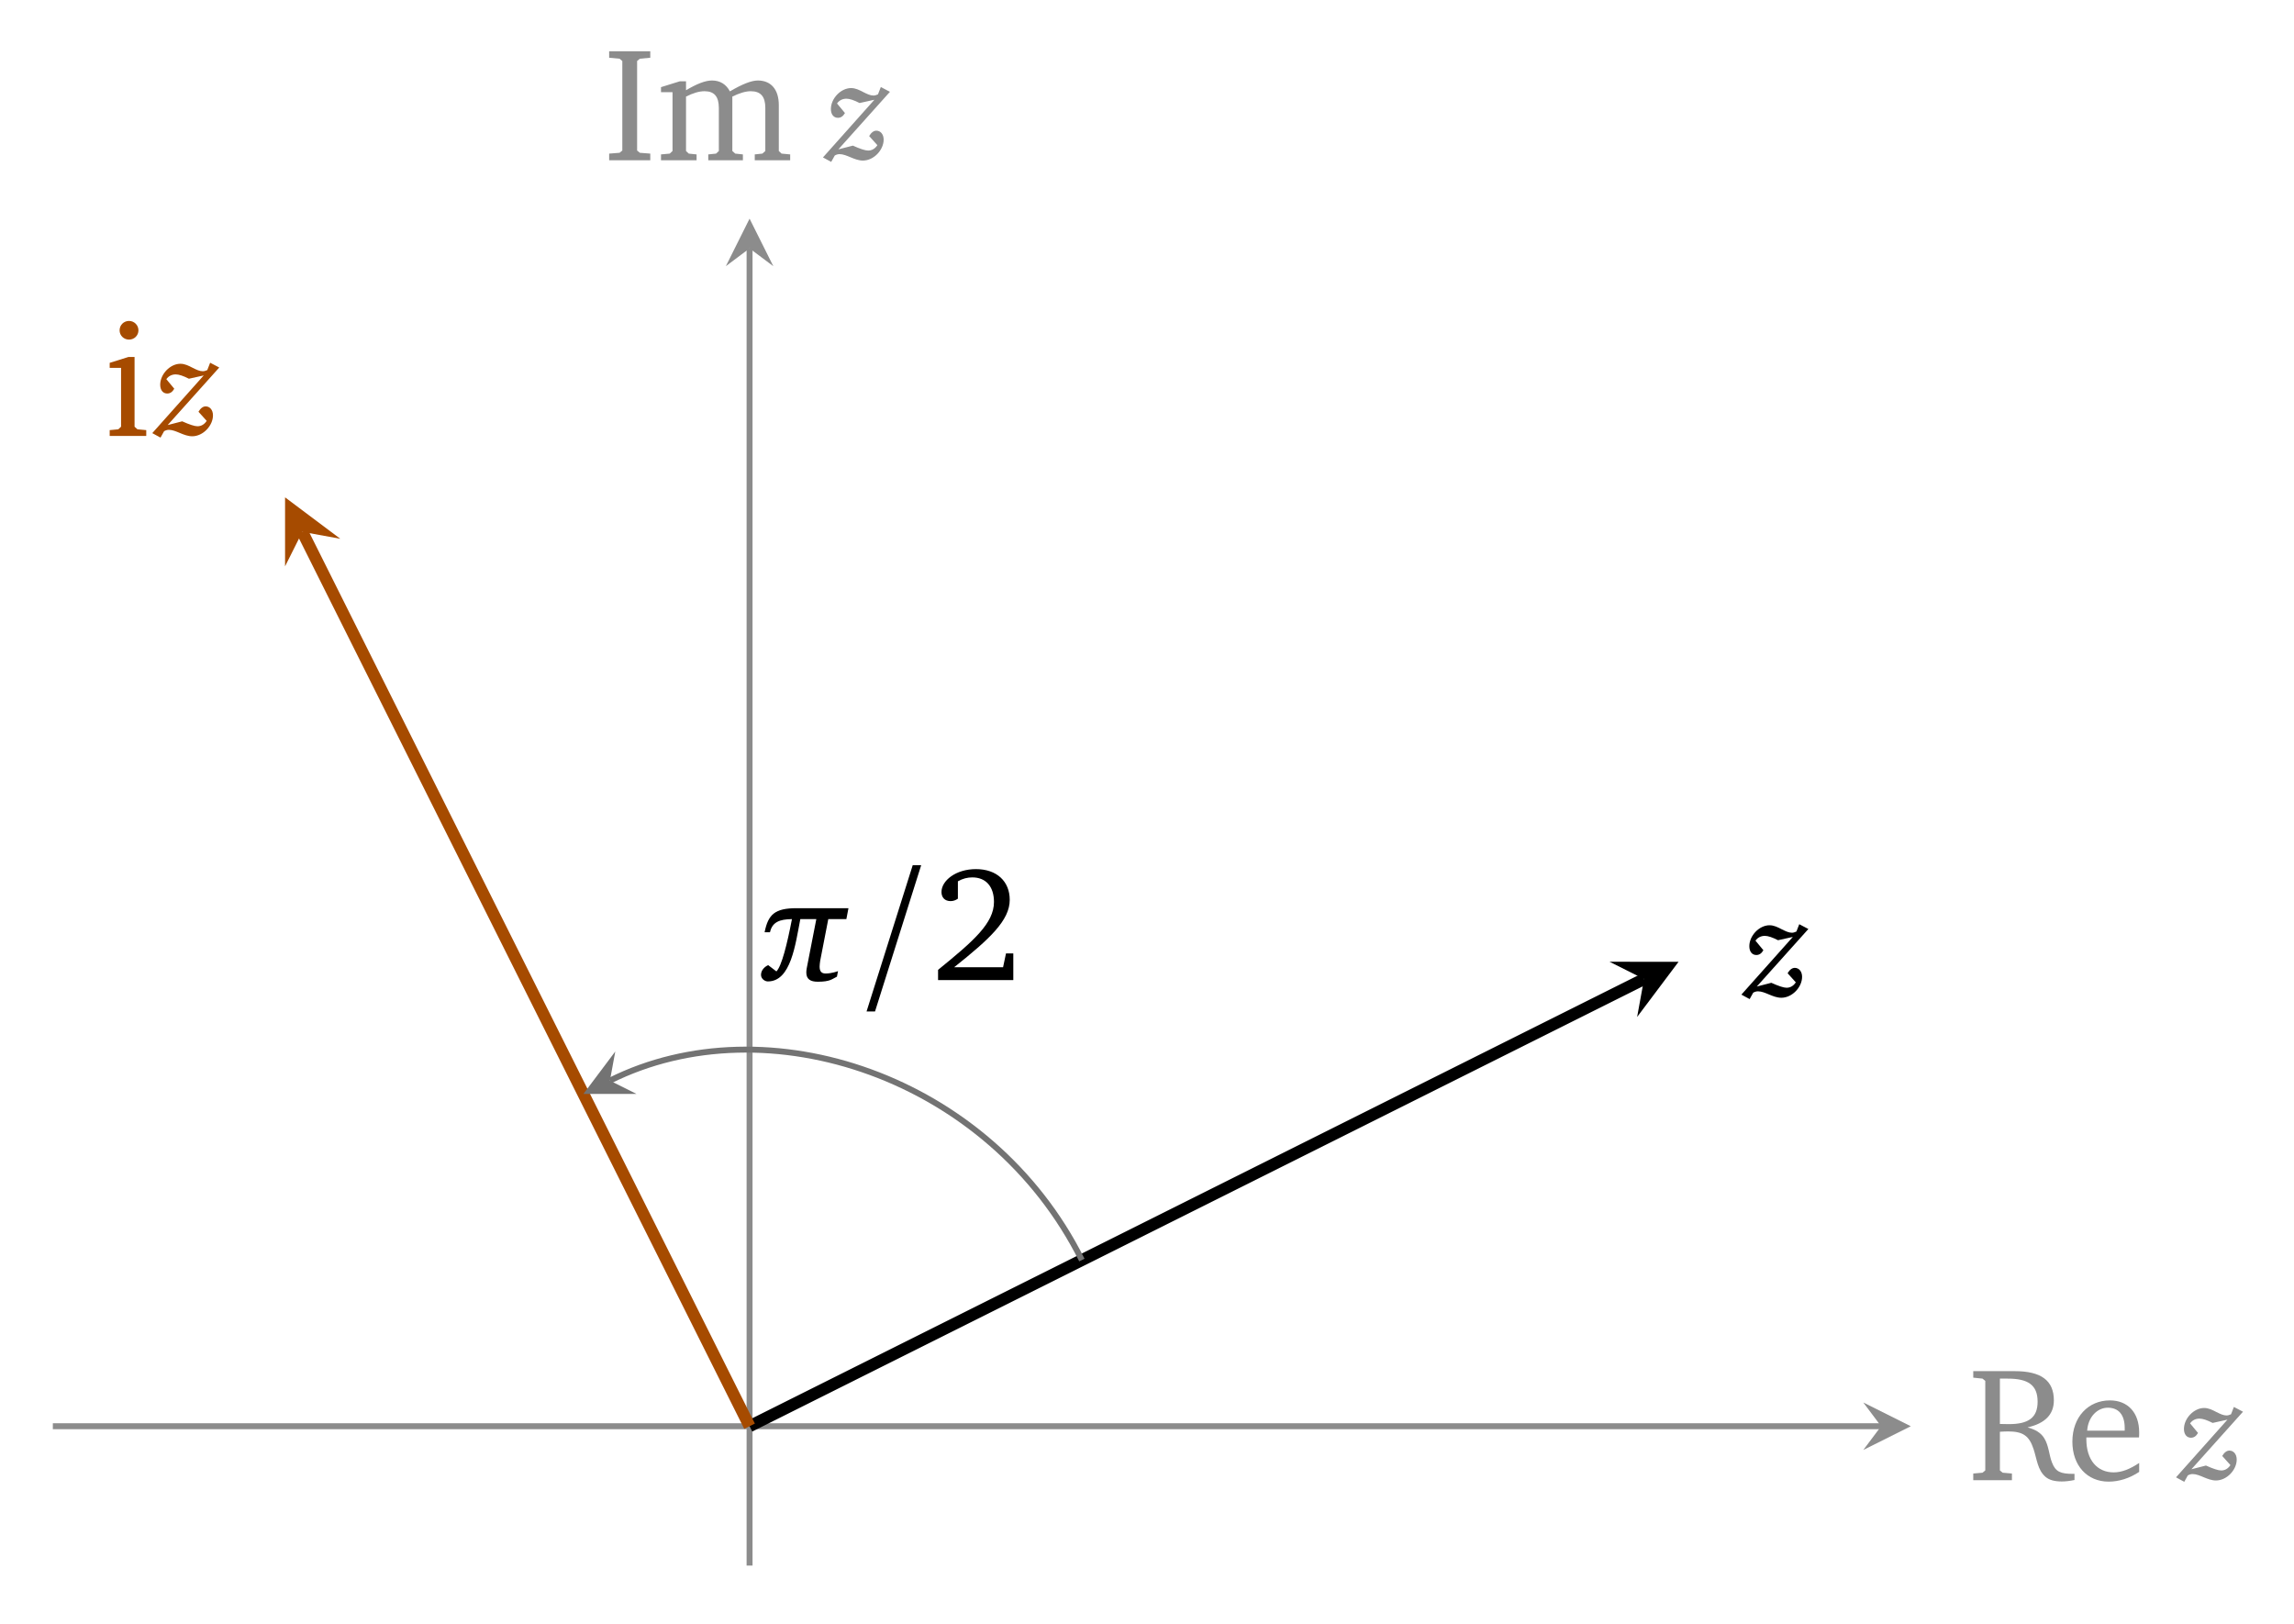
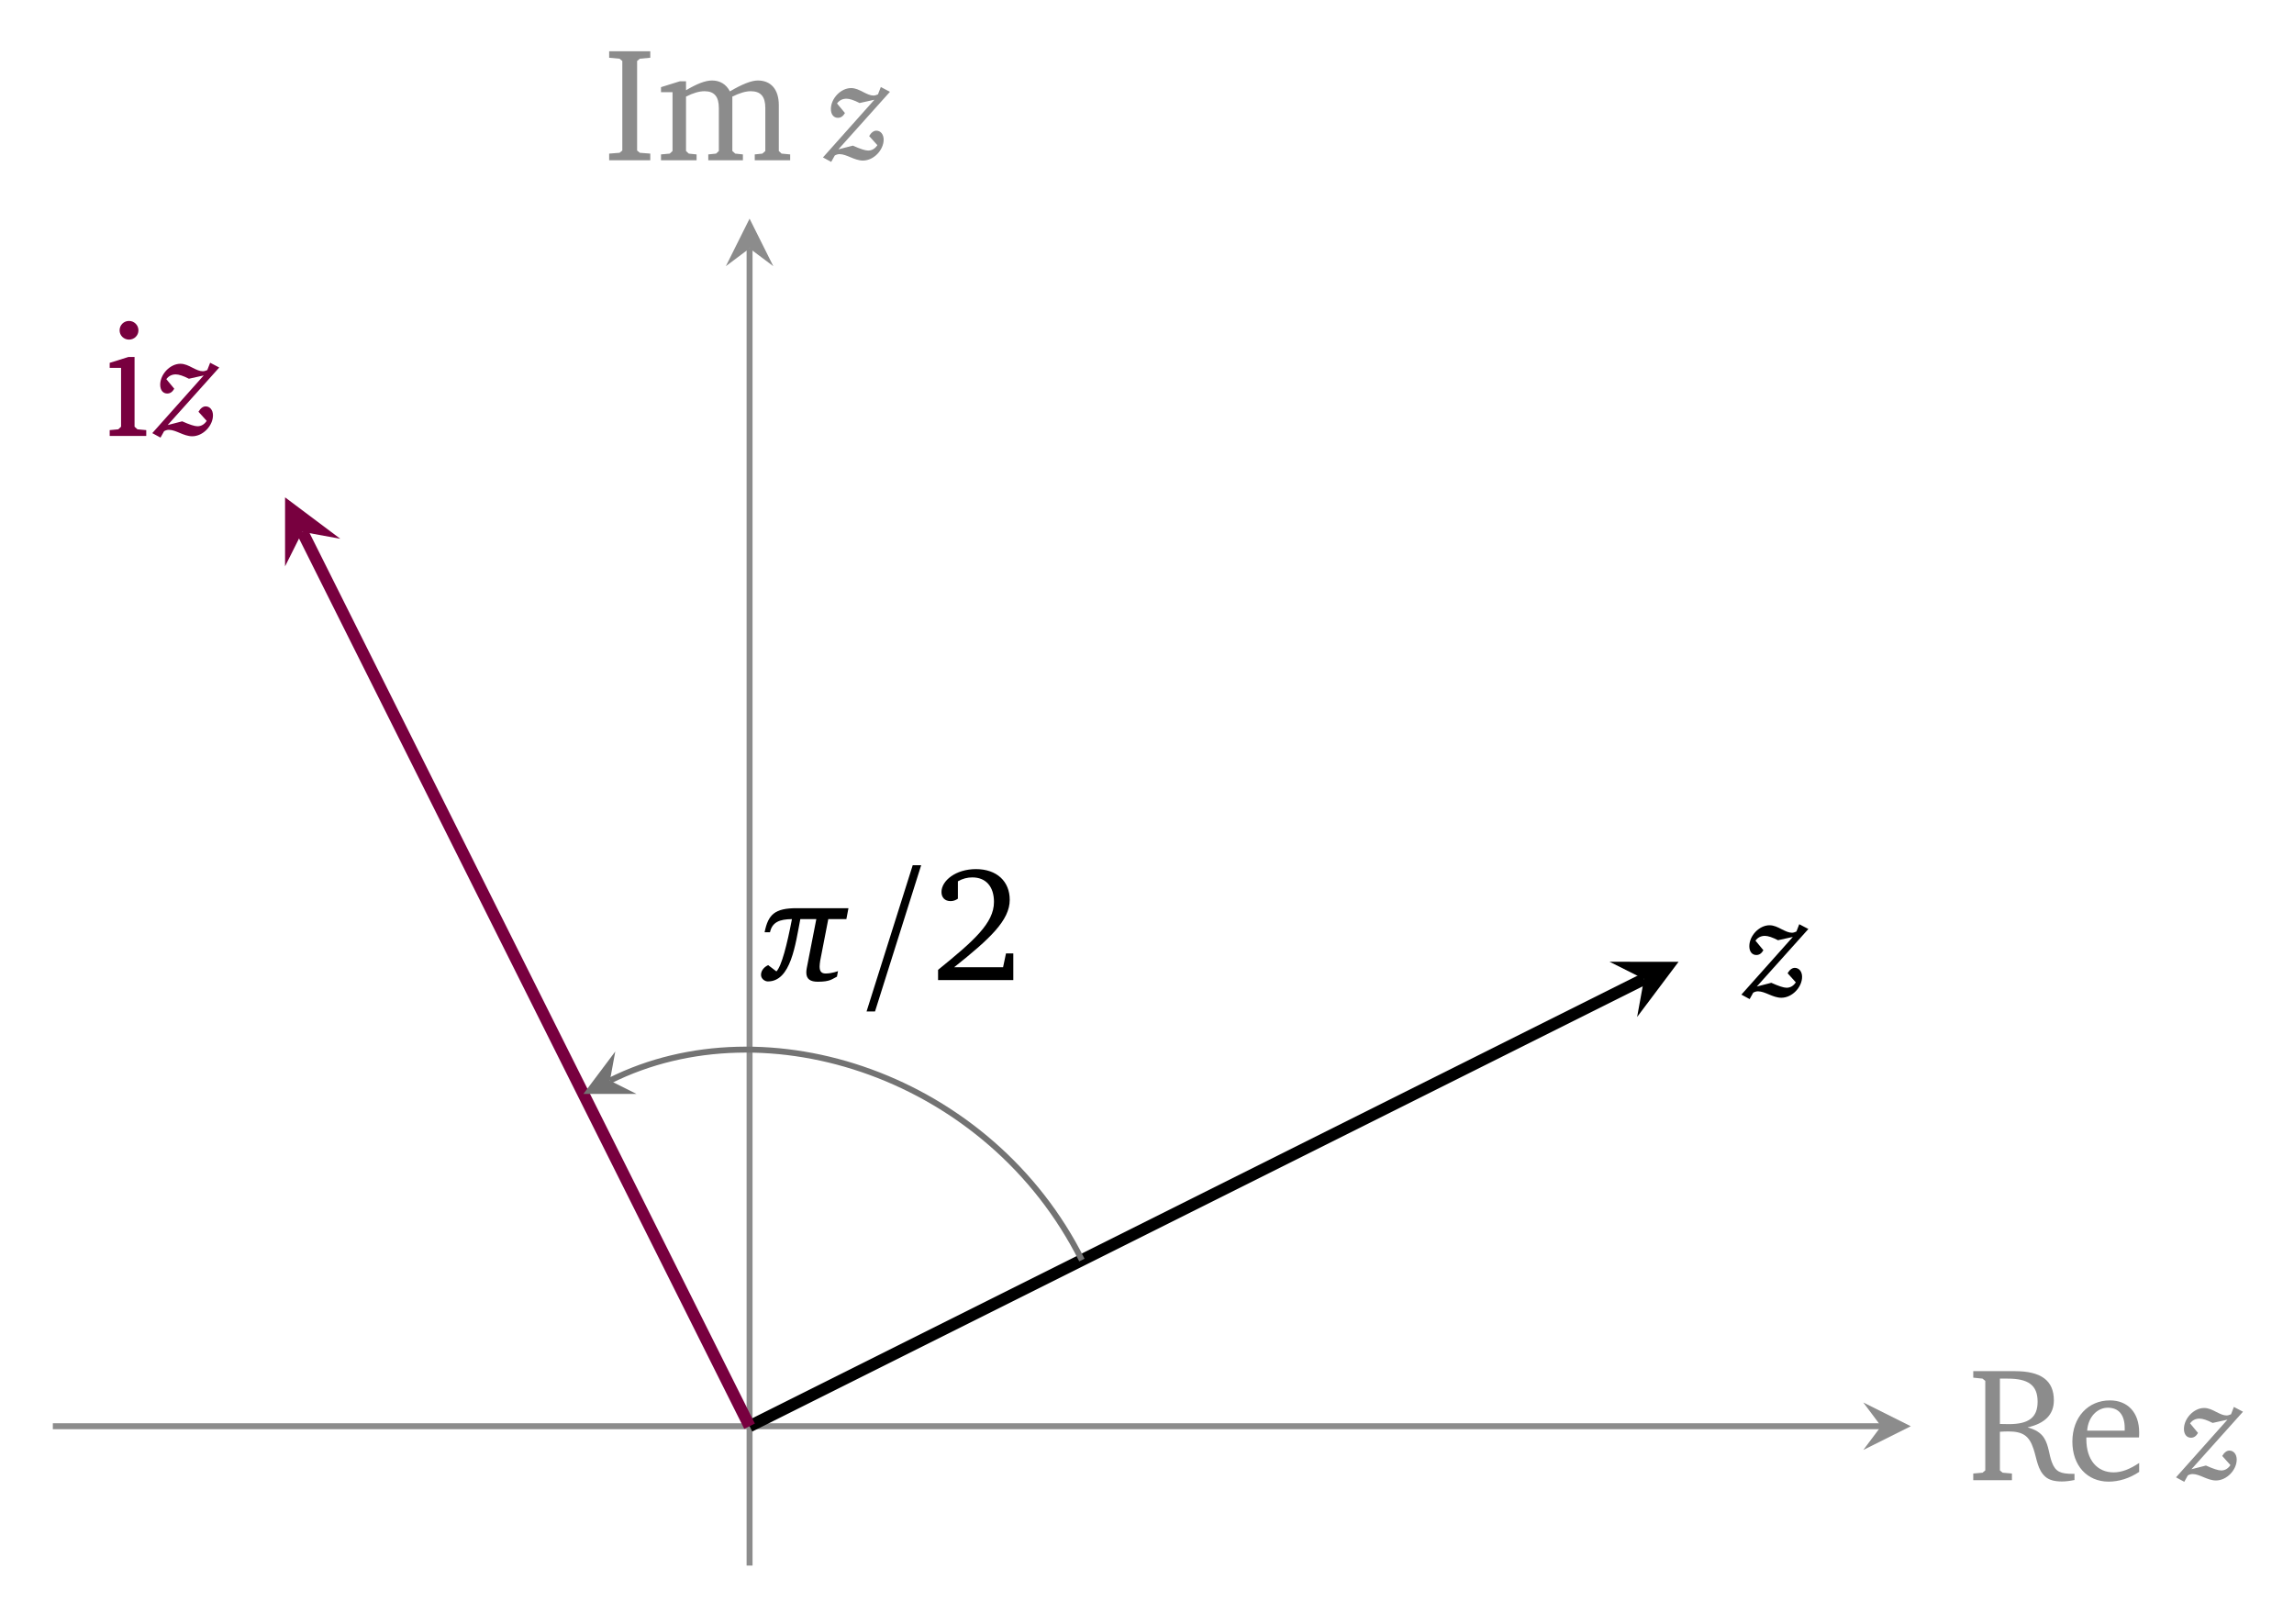
<svg xmlns="http://www.w3.org/2000/svg" version="1.1" width="154pt" height="109pt" viewBox="0 -109 154 109">
  <g id="page1">
    <g transform="scale(1 -1)">
      <path d="M3.547 13.246H126.281" stroke="#8c8c8c" fill="none" stroke-width=".399" />
      <g fill="#8c8c8c">
        <path d="M128.274 13.246L125.086 14.84L126.282 13.246L125.086 11.652" />
        <path d="M132.468 16.944V16.507L133.09 16.442L133.275 16.289V10.278L133.09 10.126L132.468 10.071V9.624H135.064V10.071L134.442 10.126L134.257 10.278V12.875C134.453 12.886 134.639 12.897 134.802 12.897C135.795 12.897 136.221 12.613 136.515 11.718C136.744 11.02 136.788 10.311 137.311 9.853C137.562 9.635 137.922 9.537 138.413 9.537C138.664 9.537 138.937 9.569 139.264 9.635V10.049H139.166C138.337 10.049 137.988 10.18 137.748 10.824C137.551 11.337 137.541 11.937 137.235 12.438C137.017 12.798 136.646 13.027 136.111 13.169C137.29 13.431 137.879 14.042 137.879 14.98C137.879 16.322 137.017 16.944 135.25 16.944H132.468ZM134.257 16.442H134.781C136.133 16.442 136.788 16.027 136.788 14.893C136.788 13.813 136.166 13.387 134.857 13.387C134.791 13.387 134.595 13.387 134.257 13.398V16.442Z" />
        <path d="M143.606 10.78C142.984 10.366 142.439 10.148 141.893 10.148C140.791 10.148 140.06 10.977 140.06 12.373V12.493H143.595C143.606 12.613 143.606 12.722 143.606 12.831C143.606 14.173 142.831 14.98 141.642 14.98C140.18 14.98 139.122 13.857 139.122 12.209C139.122 10.606 140.115 9.526 141.555 9.526C142.242 9.526 142.951 9.744 143.606 10.18V10.78ZM142.635 12.951H140.115C140.18 13.878 140.802 14.489 141.5 14.489C142.231 14.489 142.635 14.009 142.635 13.126V12.951Z" />
        <path d="M149.964 14.541L149.773 14.049C149.663 13.999 149.563 13.969 149.472 13.969C149.262 13.969 149.051 14.069 148.79 14.2C148.519 14.34 148.268 14.471 147.967 14.471C147.275 14.471 146.612 13.768 146.612 13.066C146.612 12.695 146.803 12.474 147.084 12.474C147.285 12.474 147.435 12.584 147.556 12.795L147.024 13.437C147.174 13.648 147.395 13.758 147.656 13.758C147.867 13.758 148.168 13.658 148.539 13.467L149.533 13.688L146.08 9.815L146.633 9.514L146.873 9.945C146.984 10.005 147.084 10.036 147.194 10.036C147.676 10.036 148.188 9.604 148.76 9.604C149.492 9.604 150.154 10.317 150.154 11.009C150.154 11.37 149.944 11.611 149.663 11.611C149.492 11.611 149.322 11.491 149.181 11.25L149.733 10.637C149.573 10.397 149.362 10.276 149.111 10.276C148.92 10.276 148.579 10.387 148.088 10.607L147.114 10.357L150.576 14.22L149.964 14.541Z" />
      </g>
      <path d="M50.32 3.891V92.324" stroke="#8c8c8c" fill="none" stroke-width=".399" stroke-miterlimit="10" />
      <g fill="#8c8c8c">
        <path d="M50.32 94.32L48.727 91.129L50.32 92.324L51.914 91.129" />
        <path d="M40.894 98.24H43.654V98.687L42.955 98.742L42.77 98.894V104.905L42.955 105.058L43.654 105.123V105.56H40.894V105.123L41.592 105.058L41.777 104.905V98.894L41.592 98.742L40.894 98.687V98.24ZM48.999 102.865C48.748 103.345 48.334 103.596 47.799 103.596C47.341 103.596 46.774 103.367 46.054 102.942V103.542H45.639L44.374 103.149V102.811H45.148V98.862L44.963 98.687L44.374 98.633V98.24H46.763V98.633L46.239 98.687L46.054 98.862V102.516C46.534 102.756 46.937 102.876 47.297 102.876C47.952 102.876 48.257 102.516 48.257 101.752V98.862L48.072 98.687L47.548 98.633V98.24H49.872V98.633L49.359 98.687L49.163 98.862V102.516C49.632 102.745 50.046 102.876 50.395 102.876C51.072 102.876 51.377 102.516 51.377 101.752V98.862L51.181 98.687L50.668 98.633V98.24H53.046V98.633L52.468 98.687L52.283 98.862V101.938C52.283 103.018 51.737 103.596 50.875 103.596C50.439 103.596 49.817 103.345 48.999 102.865Z" />
        <path d="M59.131 103.157L58.94 102.665C58.83 102.615 58.73 102.585 58.639 102.585C58.429 102.585 58.218 102.685 57.957 102.816C57.686 102.956 57.435 103.087 57.134 103.087C56.442 103.087 55.779 102.384 55.779 101.682C55.779 101.311 55.97 101.09 56.251 101.09C56.452 101.09 56.602 101.2 56.723 101.411L56.191 102.053C56.341 102.264 56.562 102.374 56.823 102.374C57.034 102.374 57.335 102.274 57.706 102.083L58.7 102.304L55.247 98.431L55.8 98.13L56.04 98.561C56.15 98.621 56.251 98.652 56.361 98.652C56.843 98.652 57.355 98.22 57.927 98.22C58.659 98.22 59.321 98.932 59.321 99.625C59.321 99.986 59.111 100.227 58.83 100.227C58.659 100.227 58.489 100.107 58.348 99.866L58.9 99.253C58.74 99.013 58.529 98.892 58.278 98.892C58.087 98.892 57.746 99.002 57.255 99.223L56.281 98.972L59.743 102.836L59.131 103.157Z" />
      </g>
      <path d="M50.32 13.246L110.367 43.27" stroke="#000" fill="none" stroke-width=".797" stroke-miterlimit="10" />
      <path d="M112.684 44.426L108.051 44.43L110.367 43.269L109.903 40.723" />
      <path d="M120.787 46.95L120.596 46.459C120.486 46.408 120.386 46.378 120.295 46.378C120.085 46.378 119.874 46.479 119.613 46.609C119.342 46.749 119.091 46.88 118.79 46.88C118.098 46.88 117.435 46.178 117.435 45.475C117.435 45.104 117.626 44.883 117.907 44.883C118.108 44.883 118.258 44.994 118.379 45.204L117.847 45.846C117.997 46.057 118.218 46.168 118.479 46.168C118.69 46.168 118.991 46.067 119.362 45.876L120.356 46.097L116.903 42.224L117.456 41.923L117.696 42.354C117.806 42.414 117.907 42.445 118.017 42.445C118.499 42.445 119.011 42.013 119.583 42.013C120.315 42.013 120.977 42.726 120.977 43.418C120.977 43.779 120.767 44.02 120.486 44.02C120.315 44.02 120.145 43.9 120.004 43.659L120.556 43.047C120.396 42.806 120.185 42.685 119.934 42.685C119.743 42.685 119.402 42.796 118.911 43.017L117.937 42.766L121.399 46.629L120.787 46.95Z" />
-       <path d="M50.32 13.246L20.297 73.293" stroke="#a64b00" fill="none" stroke-width=".797" stroke-miterlimit="10" />
-       <g fill="#a64b00">
+       <path d="M50.32 13.246L20.297 73.293" stroke="#78003f" fill="none" stroke-width=".797" stroke-miterlimit="10" />
+       <g fill="#78003f">
        <path d="M19.137 75.609L19.137 70.977L20.297 73.293L22.844 72.828" />
        <path d="M8.662 87.453C8.313 87.453 8.029 87.181 8.029 86.821C8.029 86.472 8.313 86.199 8.662 86.199S9.294 86.472 9.294 86.821C9.294 87.17 9.011 87.453 8.662 87.453ZM8.618 85.032L7.364 84.639V84.301H8.127V80.352L7.942 80.177L7.364 80.123V79.73H9.818V80.123L9.229 80.177L9.033 80.352V85.032H8.618Z" />
        <path d="M14.107 84.647L13.916 84.155C13.806 84.105 13.706 84.075 13.615 84.075C13.405 84.075 13.194 84.175 12.933 84.306C12.662 84.446 12.411 84.577 12.11 84.577C11.418 84.577 10.755 83.874 10.755 83.172C10.755 82.801 10.946 82.58 11.227 82.58C11.428 82.58 11.578 82.69 11.699 82.901L11.167 83.543C11.317 83.754 11.538 83.864 11.799 83.864C12.01 83.864 12.311 83.764 12.682 83.573L13.676 83.794L10.223 79.921L10.776 79.62L11.016 80.051C11.126 80.111 11.227 80.142 11.337 80.142C11.819 80.142 12.331 79.71 12.903 79.71C13.635 79.71 14.297 80.423 14.297 81.115C14.297 81.476 14.087 81.717 13.806 81.717C13.635 81.717 13.465 81.597 13.324 81.356L13.876 80.743C13.716 80.503 13.505 80.382 13.254 80.382C13.063 80.382 12.722 80.493 12.231 80.713L11.257 80.463L14.719 84.326L14.107 84.647Z" />
      </g>
      <path d="M72.629 24.402C66.469 36.723 51.488 41.719 40.945 36.449" stroke="#737373" fill="none" stroke-width=".399" stroke-miterlimit="10" />
      <path d="M39.164 35.555L42.73 35.555L40.945 36.449L41.305 38.406" fill="#737373" />
      <path d="M51.088 43.55C51.088 43.289 51.339 43.109 51.55 43.109C53.095 43.109 53.396 45.587 53.727 47.293H54.801L54.159 44.002C54.139 43.892 54.129 43.801 54.129 43.711C54.129 43.249 54.419 43.089 54.901 43.089C55.734 43.089 55.854 43.269 56.186 43.43L56.256 43.801C56.256 43.801 55.854 43.641 55.423 43.641C55.132 43.641 55.022 43.801 55.022 44.112C55.022 44.222 55.042 44.353 55.062 44.503L55.604 47.293H56.818L56.958 48.026H53.486C52.021 48.026 51.57 47.614 51.329 46.41H51.69C51.841 47.092 52.332 47.283 53.165 47.293C52.834 45.577 52.473 44.142 52.122 43.781C51.891 43.962 51.57 44.202 51.57 44.202C51.339 44.102 51.088 43.871 51.088 43.55Z" />
      <path d="M58.174 41.094H58.742L61.84 50.911H61.272L58.174 41.094Z" />
      <path d="M64.054 44.061C66.465 45.981 67.785 47.213 67.785 48.588C67.785 49.821 66.923 50.65 65.516 50.65C64.163 50.65 63.203 49.875 63.203 49.111C63.203 48.741 63.432 48.501 63.814 48.501C63.989 48.501 64.152 48.555 64.305 48.664V49.831C64.632 50.017 64.948 50.093 65.276 50.093C66.181 50.093 66.727 49.482 66.727 48.446C66.727 47.017 65.363 45.828 62.974 43.886V43.199H68.025V44.988H67.534L67.338 44.061H64.054Z" />
    </g>
  </g>
</svg>
